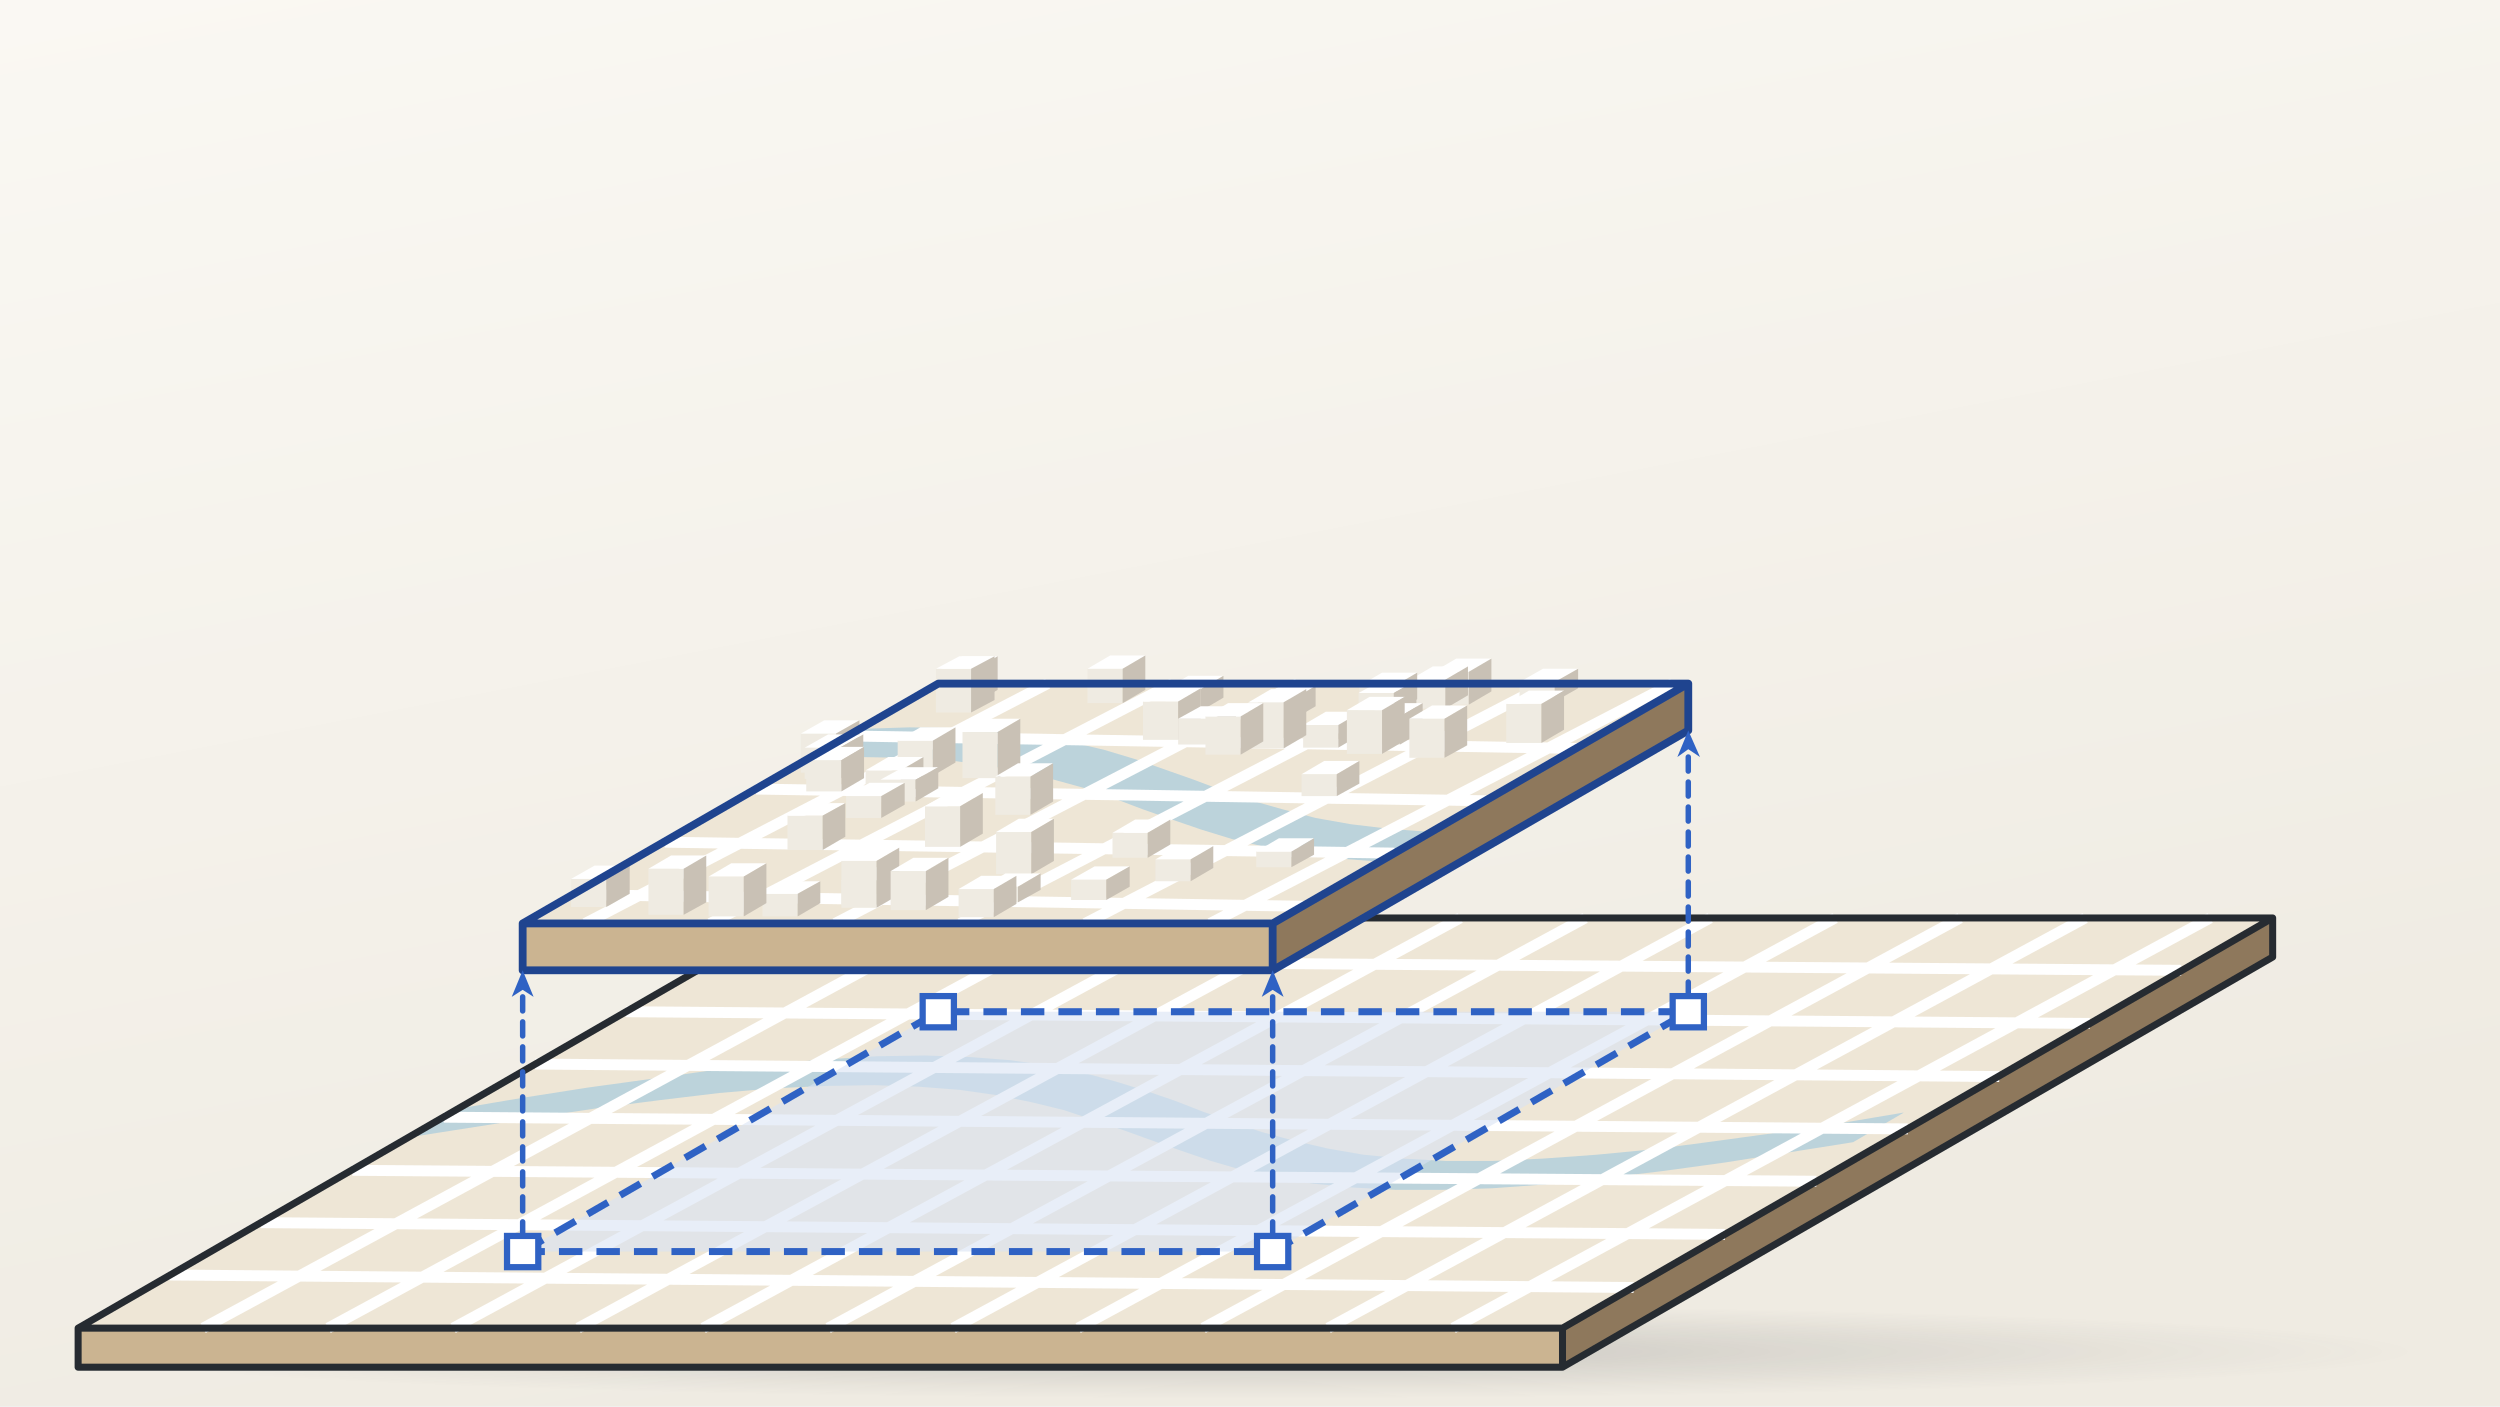
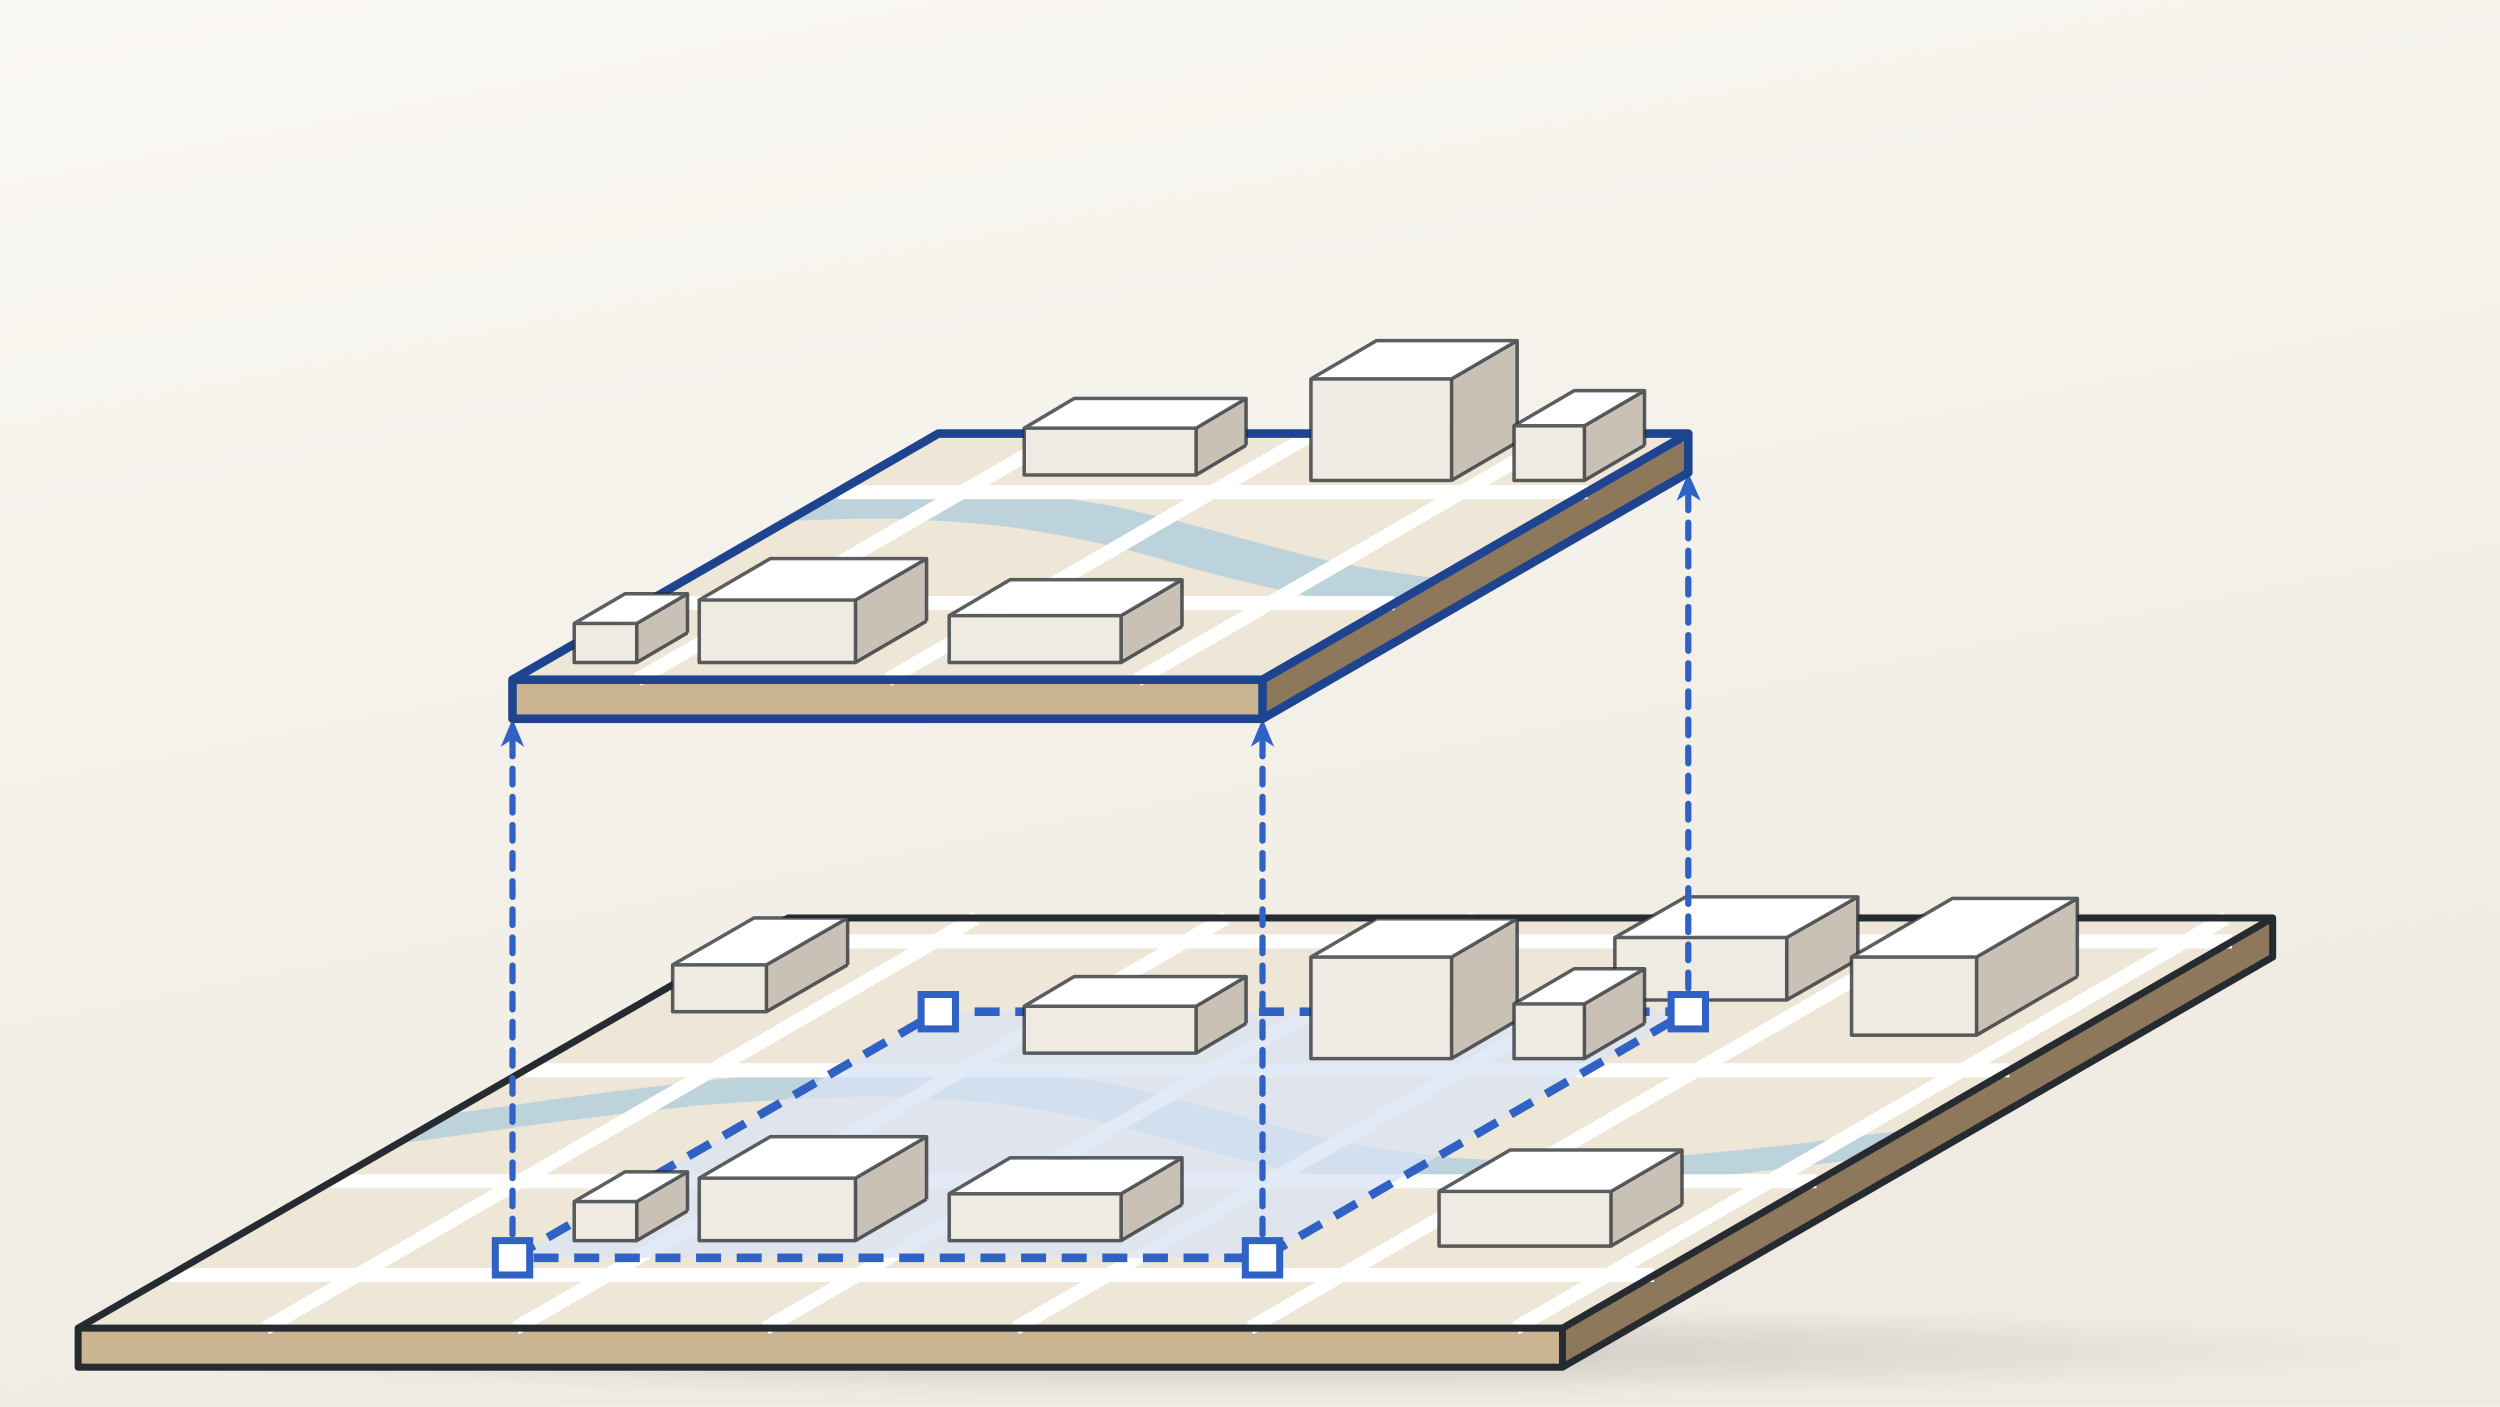
<svg xmlns="http://www.w3.org/2000/svg" viewBox="0 0 320 180">
  <style>.o{fill:none;stroke:#262b31;stroke-width:1.1;stroke-linejoin:round;stroke-linecap:round}.h{fill:none;stroke:#262b31;stroke-opacity:.5;stroke-width:0.55;stroke-linejoin:round;stroke-linecap:round}.hw{fill:none;stroke:#fff;stroke-opacity:.7;stroke-width:0.55;stroke-linejoin:round;stroke-linecap:round}.an{fill:none;stroke:#262b31;stroke-width:0.8;stroke-linecap:round;stroke-linejoin:round}.ah{fill:#262b31}</style>
  <defs>
    <radialGradient id="r1" cx="0.5" cy="0.5" r="0.5">
      <stop offset="0" stop-color="#262b31" stop-opacity="0.18" />
      <stop offset="1" stop-color="#262b31" stop-opacity="0" />
    </radialGradient>
    <linearGradient id="l2" x1="0" y1="0" x2="0.35" y2="1">
      <stop offset="0" stop-color="#faf8f3" />
      <stop offset="1" stop-color="#efebe2" />
    </linearGradient>
  </defs>
  <rect width="320" height="180" fill="url(#l2)" />
  <ellipse cx="160" cy="173" rx="150" ry="6" fill="url(#r1)" />
-   <path d="M10 170l90.9-52.5 190 0-90.9 52.5Z" fill="#eee6d6" />
  <path d="M10 170l190 0 0 5-190 0Z" fill="#cbb491" />
  <path d="M200 170l90.9-52.5 0 5-90.9 52.5Z" fill="#8e785c" />
  <path d="M10 170l90.9-52.5 190 0-90.9 52.5Z" fill="#eee6d6" />
-   <path d="M52.2 145.6l8.3-1.3 8.3-1.3 8-1.2 7.8-1 7.5-.9 7-.6 6.6-.3 6.2-.1 5.7 .2 5.2 .4 4.9 .7 4.4 .9 4.1 1 3.9 1.3 3.8 1.3 3.6 1.3 3.7 1.3 3.8 1.3 4.1 1.2 4.3 .9 4.6 .8 5.1 .5 5.5 .3 6 0 6.4-.2 6.9-.5 7.3-.8 7.6-.9 8-1.1 8.2-1.3 8.2-1.3 6.5-3.8-8.3 1.4-8.1 1.2-8 1.1-7.6 1-7.3 .7-6.9 .5-6.4 .3-6 0-5.5-.3-5.1-.5-4.6-.8-4.3-1-4.1-1.1-3.8-1.3-3.7-1.3-3.6-1.4-3.8-1.3-3.9-1.2-4.1-1.1-4.4-.9-4.9-.7-5.2-.4-5.7-.2-6.2 .1-6.6 .4-7 .6-7.5 .8-7.8 1.1-8 1.1-8.3 1.3-8.3 1.4Z" fill="#bcd3db" />
-   <path d="M26 170l96.9-52.5M42 170l96.9-52.5M58 170l96.9-52.5M74 170l96.9-52.5M90 170l96.9-52.5M106 170l96.9-52.5M122 170l96.9-52.5M138 170l96.9-52.5M154 170l96.9-52.5M170 170l96.9-52.5M186 170l96.9-52.5M21.7 163.2l187.4 1.6M33.4 156.5l187.4 1.5M45.1 149.8l187.4 1.4M56.8 143l187.4 1.5M68.5 136.2l187.4 1.6M80.1 129.5l187.4 1.5M91.8 122.8l187.4 1.4" stroke="#fff" stroke-width="1.4" fill="none" />
-   <path d="M66.9 160.2l53.2-30.7 96 0-53.2 30.7Z" fill="#d9e3f4" fill-opacity="0.6" stroke="#2f62c4" stroke-width="0.9" stroke-dasharray="3 1.8" />
-   <path d="M64.9 158.2h4v4h-4Z" fill="#fff" stroke="#2f62c4" stroke-width="0.8" />
-   <path d="M118.1 127.5h4v4h-4Z" fill="#fff" stroke="#2f62c4" stroke-width="0.8" />
-   <path d="M214.1 127.5h4v4h-4Z" fill="#fff" stroke="#2f62c4" stroke-width="0.8" />
-   <path d="M160.9 158.2h4v4h-4Z" fill="#fff" stroke="#2f62c4" stroke-width="0.8" />
+   <path d="M50.9 146.4l8-1.1 7.8-1.1 7.8-1 7.5-.9 7.3-.8 7-.5 6.7-.4 6.3-.2 5.9 0 5.6 .3 5.3 .4 4.9 .6 4.6 .8 4.5 .9 4.2 1 4.1 1.1 4 1.2 4.1 1.1 4.2 1 4.3 1 4.5 .9 4.8 .7 5 .5 5.5 .3 5.7 .2 6.2-.1 6.5-.3 6.8-.5 7.1-.6 7.5-.9 7.6-.9 5.2-.7 6.5-3.7-5.2 .6-7.6 1-7.5 .8-7.1 .7-6.8 .5-6.5 .2-6.2 .1-5.7-.1-5.5-.3-5-.6-4.8-.7-4.5-.8-4.3-1-4.2-1.1-4.1-1.1-4-1.1-4.1-1.1-4.3-1-4.4-1-4.6-.7-4.9-.7-5.3-.4-5.6-.2-5.9-.1-6.3 .2-6.7 .4-7 .6-7.3 .7-7.5 .9-7.8 1-7.8 1.1-8 1.1Z" fill="#bcd3db" />
+   <path d="M34 170l90.9-52.5M66 170l90.9-52.5M98 170l90.9-52.5M130 170l90.9-52.5M160 170l90.9-52.5M194 170l90.9-52.5M21.7 163.2l190 0M42.5 151.2l190 0M67.2 137l190 0M95.7 120.5l190 0" stroke="#fff" stroke-width="1.8" fill="none" stroke-linecap="butt" />
  <path d="M10 170l190 0 0 5-190 0ZM10 170l90.9-52.5 190 0-90.9 52.5ZM290.9 117.5l0 5-90.9 52.5" class="o" style="stroke-width:0.9" />
-   <path d="M66.9 118.2l53.2-30.7 96 0-53.2 30.7Z" fill="#eee6d6" />
-   <path d="M103.6 97.1l6.3-.2 5.9 .1 5.4 .3 4.9 .6 4.6 .8 4.2 1.1 4 1.1 3.7 1.3 3.7 1.4 3.7 1.3 3.8 1.3 3.9 1.2 4.2 1 4.5 .9 5 .6 5.3 .4 6.5-3.8-5.3-.4-5-.6-4.5-.8-4.2-1.1-3.9-1.1-3.8-1.3-3.7-1.4-3.7-1.3-3.7-1.3-4-1.2-4.2-1-4.6-.8-5-.6-5.3-.4-5.9-.1-6.3 .2Z" fill="#bcd3db" />
-   <path d="M74.9 118.2l59.2-30.7M90.9 118.2l59.2-30.7M106.9 118.2l59.2-30.7M122.9 118.2l59.2-30.7M138.9 118.2l59.2-30.7M154.9 118.2l59.2-30.7M73.4 114.5l93.4 1.5M85.1 107.8l93.4 1.4M96.8 101l93.4 1.5M108.5 94.2l93.4 1.6" stroke="#fff" stroke-width="1.4" fill="none" />
-   <path d="M194.5 87.3l4.5 0 0 2.5-4.5 0Z" fill="#efebe2" />
-   <path d="M194.5 87.3l3-1.7 4.5 0-3 1.7Z" fill="#fff" />
-   <path d="M199 87.3l3-1.7 0 2.5-3 1.7Z" fill="#c9c1b5" />
-   <path d="M120.3 85.7l4.5 0 0 4.3-4.5 0Z" fill="#efebe2" />
-   <path d="M120.3 85.7l2.9-1.7 4.5 0-2.9 1.7Z" fill="#fff" />
-   <path d="M124.8 85.7l2.9-1.7 0 4.3-2.9 1.7Z" fill="#c9c1b5" />
-   <path d="M139.2 85.6l4.5 0 0 4.4-4.5 0Z" fill="#efebe2" />
-   <path d="M139.2 85.6l2.9-1.7 4.5 0-2.9 1.7Z" fill="#fff" />
-   <path d="M143.7 85.6l2.9-1.7 0 4.4-2.9 1.7Z" fill="#c9c1b5" />
-   <path d="M183.5 86l4.5 0 0 4.2-4.5 0Z" fill="#efebe2" />
-   <path d="M183.5 86l2.9-1.7 4.5 0-2.9 1.7Z" fill="#fff" />
-   <path d="M188 86l2.9-1.7 0 4.2-2.9 1.7Z" fill="#c9c1b5" />
-   <path d="M180.5 87l4.5 0 0 3.7-4.5 0Z" fill="#efebe2" />
-   <path d="M180.5 87l2.9-1.7 4.5 0-2.9 1.7Z" fill="#fff" />
-   <path d="M185 87l2.9-1.7 0 3.7-2.9 1.7Z" fill="#c9c1b5" />
-   <path d="M149.2 88.2l4.5 0 0 2.8-4.5 0Z" fill="#efebe2" />
-   <path d="M149.2 88.2l2.9-1.7 4.5 0-2.9 1.7Z" fill="#fff" />
-   <path d="M153.7 88.2l2.9-1.7 0 2.8-2.9 1.7Z" fill="#c9c1b5" />
-   <path d="M174 87.8l4.5 0 0 3.4-4.5 0Z" fill="#efebe2" />
-   <path d="M174 87.8l2.9-1.7 4.5 0-2.9 1.7Z" fill="#fff" />
-   <path d="M178.5 87.8l2.9-1.7 0 3.4-2.9 1.7Z" fill="#c9c1b5" />
-   <path d="M119.8 85.6l4.5 0 0 5.6-4.5 0Z" fill="#efebe2" />
-   <path d="M119.8 85.6l3-1.6 4.5 0-3 1.6Z" fill="#fff" />
-   <path d="M124.3 85.6l3-1.6 0 5.6-3 1.6Z" fill="#c9c1b5" />
-   <path d="M161 89.5l4.5 0 0 2.6-4.5 0Z" fill="#efebe2" />
-   <path d="M161 89.5l2.9-1.7 4.5 0-2.9 1.7Z" fill="#fff" />
-   <path d="M165.5 89.5l2.9-1.7 0 2.6-2.9 1.7Z" fill="#c9c1b5" />
-   <path d="M173.9 88.7l4.5 0 0 4.4-4.5 0Z" fill="#efebe2" />
-   <path d="M173.9 88.7l2.9-1.6 4.5 0-2.9 1.6Z" fill="#fff" />
-   <path d="M178.4 88.7l2.9-1.6 0 4.3-2.9 1.7Z" fill="#c9c1b5" />
-   <path d="M146.3 89.8l4.5 0 0 4.9-4.5 0Z" fill="#efebe2" />
-   <path d="M146.3 89.8l2.9-1.7 4.5 0-2.9 1.7Z" fill="#fff" />
-   <path d="M150.8 89.8l2.9-1.7 0 4.9-2.9 1.7Z" fill="#c9c1b5" />
-   <path d="M192.8 90.1l4.5 0 0 5-4.5 0Z" fill="#efebe2" />
-   <path d="M192.8 90.1l2.9-1.7 4.5 0-2.9 1.7Z" fill="#fff" />
-   <path d="M197.3 90.1l2.9-1.7 0 5-2.9 1.7Z" fill="#c9c1b5" />
-   <path d="M150.8 92l4.5 0 0 3.3-4.5 0Z" fill="#efebe2" />
-   <path d="M150.8 92l2.9-1.6 4.5 0-2.9 1.6Z" fill="#fff" />
-   <path d="M155.3 92l2.9-1.6 0 3.2-2.9 1.7Z" fill="#c9c1b5" />
-   <path d="M174.7 91.7l4.5 0 0 3.6-4.5 0Z" fill="#efebe2" />
-   <path d="M174.7 91.7l2.9-1.7 4.5 0-2.9 1.7Z" fill="#fff" />
-   <path d="M179.2 91.7l2.9-1.7 0 3.6-2.9 1.7Z" fill="#c9c1b5" />
-   <path d="M166.8 92.8l4.5 0 0 2.9-4.5 0Z" fill="#efebe2" />
-   <path d="M166.8 92.8l2.9-1.7 4.5 0-2.9 1.7Z" fill="#fff" />
-   <path d="M171.3 92.8l2.9-1.7 0 2.9-2.9 1.7Z" fill="#c9c1b5" />
-   <path d="M159.8 89.9l4.5 0 0 5.9-4.5 0Z" fill="#efebe2" />
-   <path d="M159.8 89.9l2.9-1.7 4.5 0-2.9 1.7Z" fill="#fff" />
-   <path d="M164.3 89.9l2.9-1.7 0 5.9-2.9 1.7Z" fill="#c9c1b5" />
-   <path d="M172.4 90.9l4.5 0 0 5.6-4.5 0Z" fill="#efebe2" />
-   <path d="M172.4 90.9l2.9-1.7 4.5 0-2.9 1.7Z" fill="#fff" />
-   <path d="M176.9 90.9l2.9-1.7 0 5.6-2.9 1.7Z" fill="#c9c1b5" />
-   <path d="M154.3 91.7l4.5 0 0 4.9-4.5 0Z" fill="#efebe2" />
-   <path d="M154.3 91.7l2.9-1.7 4.5 0-2.9 1.7Z" fill="#fff" />
-   <path d="M158.8 91.7l2.9-1.7 0 4.9-2.9 1.7Z" fill="#c9c1b5" />
-   <path d="M180.4 92l4.5 0 0 5-4.5 0Z" fill="#efebe2" />
-   <path d="M180.4 92l2.9-1.7 4.5 0-2.9 1.7Z" fill="#fff" />
-   <path d="M184.9 92l2.9-1.7 0 5.1-2.9 1.6Z" fill="#c9c1b5" />
-   <path d="M102.5 93.9l4.5 0 0 5-4.5 0Z" fill="#efebe2" />
-   <path d="M102.5 93.9l3-1.7 4.5 0-3 1.7Z" fill="#fff" />
-   <path d="M107 93.9l3-1.7 0 5-3 1.7Z" fill="#c9c1b5" />
-   <path d="M114.9 94.8l4.5 0 0 4.5-4.5 0Z" fill="#efebe2" />
-   <path d="M114.9 94.8l2.9-1.7 4.5 0-2.9 1.7Z" fill="#fff" />
-   <path d="M119.4 94.8l2.9-1.7 0 4.5-2.9 1.7Z" fill="#c9c1b5" />
-   <path d="M123.2 93.7l4.5 0 0 5.9-4.5 0Z" fill="#efebe2" />
-   <path d="M123.2 93.7l2.9-1.7 4.5 0-2.9 1.7Z" fill="#fff" />
-   <path d="M127.7 93.7l2.9-1.7 0 5.9-2.9 1.7Z" fill="#c9c1b5" />
-   <path d="M103 95.7l4.5 0 0 4-4.5 0Z" fill="#efebe2" />
-   <path d="M103 95.7l3-1.7 4.5 0-3 1.7Z" fill="#fff" />
-   <path d="M107.5 95.7l3-1.7 0 4-3 1.7Z" fill="#c9c1b5" />
-   <path d="M103.2 97.3l4.5 0 0 4-4.5 0Z" fill="#efebe2" />
-   <path d="M103.2 97.3l2.9-1.7 4.5 0-2.9 1.7Z" fill="#fff" />
-   <path d="M107.7 97.3l2.9-1.7 0 4-2.9 1.7Z" fill="#c9c1b5" />
-   <path d="M166.6 99.1l4.5 0 0 2.8-4.5 0Z" fill="#efebe2" />
-   <path d="M166.6 99.1l2.9-1.7 4.5 0-2.9 1.7Z" fill="#fff" />
-   <path d="M171.1 99.1l2.9-1.7 0 2.9-2.9 1.6Z" fill="#c9c1b5" />
-   <path d="M110.8 98.6l4.5 0 0 3.5-4.5 0Z" fill="#efebe2" />
-   <path d="M110.8 98.6l2.9-1.7 4.5 0-2.9 1.7Z" fill="#fff" />
-   <path d="M115.3 98.6l2.9-1.7 0 3.5-2.9 1.7Z" fill="#c9c1b5" />
-   <path d="M112.7 99.8l4.5 0 0 2.8-4.5 0Z" fill="#efebe2" />
-   <path d="M112.7 99.8l2.9-1.6 4.5 0-2.9 1.6Z" fill="#fff" />
-   <path d="M117.2 99.8l2.9-1.6 0 2.7-2.9 1.7Z" fill="#c9c1b5" />
-   <path d="M127.4 99.4l4.5 0 0 4.9-4.5 0Z" fill="#efebe2" />
-   <path d="M127.4 99.4l2.9-1.7 4.5 0-2.9 1.7Z" fill="#fff" />
-   <path d="M131.9 99.4l2.9-1.7 0 4.9-2.9 1.7Z" fill="#c9c1b5" />
-   <path d="M108.3 101.9l4.5 0 0 2.8-4.5 0Z" fill="#efebe2" />
-   <path d="M108.3 101.9l3-1.7 4.5 0-3 1.7Z" fill="#fff" />
-   <path d="M112.8 101.9l3-1.7 0 2.8-3 1.7Z" fill="#c9c1b5" />
-   <path d="M118.4 103.2l4.5 0 0 5.2-4.5 0Z" fill="#efebe2" />
-   <path d="M118.4 103.2l2.9-1.7 4.5 0-2.9 1.7Z" fill="#fff" />
-   <path d="M122.9 103.2l2.9-1.7 0 5.2-2.9 1.7Z" fill="#c9c1b5" />
-   <path d="M100.8 104.4l4.5 0 0 4.4-4.5 0Z" fill="#efebe2" />
-   <path d="M100.8 104.4l2.9-1.6 4.5 0-2.9 1.6Z" fill="#fff" />
-   <path d="M105.3 104.4l2.9-1.6 0 4.3-2.9 1.7Z" fill="#c9c1b5" />
-   <path d="M142.4 106.6l4.5 0 0 3.2-4.5 0Z" fill="#efebe2" />
-   <path d="M142.4 106.6l2.9-1.7 4.5 0-2.9 1.7Z" fill="#fff" />
-   <path d="M146.9 106.6l2.9-1.7 0 3.2-2.9 1.7Z" fill="#c9c1b5" />
-   <path d="M160.8 109l4.5 0 0 2-4.5 0Z" fill="#efebe2" />
-   <path d="M160.8 109l2.9-1.7 4.5 0-2.9 1.7Z" fill="#fff" />
-   <path d="M165.3 109l2.9-1.7 0 2.1-2.9 1.6Z" fill="#c9c1b5" />
-   <path d="M127.5 106.5l4.5 0 0 5.4-4.5 0Z" fill="#efebe2" />
-   <path d="M127.5 106.5l2.9-1.7 4.5 0-2.9 1.7Z" fill="#fff" />
-   <path d="M132 106.5l2.9-1.7 0 5.4-2.9 1.7Z" fill="#c9c1b5" />
-   <path d="M147.9 110l4.5 0 0 2.8-4.5 0Z" fill="#efebe2" />
-   <path d="M147.9 110l2.9-1.7 4.5 0-2.9 1.7Z" fill="#fff" />
-   <path d="M152.4 110l2.9-1.7 0 2.8-2.9 1.7Z" fill="#c9c1b5" />
-   <path d="M137.1 112.6l4.5 0 0 2.6-4.5 0Z" fill="#efebe2" />
-   <path d="M137.1 112.6l3-1.7 4.5 0-3 1.7Z" fill="#fff" />
-   <path d="M141.6 112.6l3-1.7 0 2.6-3 1.7Z" fill="#c9c1b5" />
-   <path d="M125.8 113.5l4.5 0 0 2-4.5 0Z" fill="#efebe2" />
-   <path d="M125.8 113.5l2.9-1.7 4.5 0-2.9 1.7Z" fill="#fff" />
-   <path d="M130.3 113.5l2.9-1.7 0 2.1-2.9 1.6Z" fill="#c9c1b5" />
-   <path d="M107.7 112.7l4.5 0 0 3.1-4.5 0Z" fill="#efebe2" />
-   <path d="M107.7 112.7l2.9-1.7 4.5 0-2.9 1.7Z" fill="#fff" />
-   <path d="M112.2 112.7l2.9-1.7 0 3.1-2.9 1.7Z" fill="#c9c1b5" />
-   <path d="M73.1 112.5l4.5 0 0 3.6-4.5 0Z" fill="#efebe2" />
-   <path d="M73.1 112.5l3-1.7 4.5 0-3 1.7Z" fill="#fff" />
-   <path d="M77.6 112.5l3-1.7 0 3.6-3 1.7Z" fill="#c9c1b5" />
-   <path d="M107.7 110.2l4.5 0 0 6-4.5 0Z" fill="#efebe2" />
-   <path d="M107.7 110.2l2.9-1.7 4.5 0-2.9 1.7Z" fill="#fff" />
-   <path d="M112.2 110.2l2.9-1.7 0 6-2.9 1.7Z" fill="#c9c1b5" />
-   <path d="M114 111.5l4.5 0 0 5-4.5 0Z" fill="#efebe2" />
-   <path d="M114 111.5l2.9-1.7 4.5 0-2.9 1.7Z" fill="#fff" />
-   <path d="M118.5 111.5l2.9-1.7 0 5-2.9 1.7Z" fill="#c9c1b5" />
-   <path d="M83 111.2l4.5 0 0 5.9-4.5 0Z" fill="#efebe2" />
-   <path d="M83 111.2l2.9-1.7 4.5 0-2.9 1.7Z" fill="#fff" />
-   <path d="M87.5 111.2l2.9-1.7 0 6-2.9 1.6Z" fill="#c9c1b5" />
-   <path d="M97.6 114.4l4.5 0 0 2.9-4.5 0Z" fill="#efebe2" />
-   <path d="M97.6 114.4l2.9-1.6 4.5 0-2.9 1.6Z" fill="#fff" />
-   <path d="M102.1 114.4l2.9-1.6 0 2.8-2.9 1.7Z" fill="#c9c1b5" />
-   <path d="M90.7 112.2l4.5 0 0 5.1-4.5 0Z" fill="#efebe2" />
-   <path d="M90.7 112.2l2.9-1.7 4.5 0-2.9 1.7Z" fill="#fff" />
-   <path d="M95.2 112.2l2.9-1.7 0 5.1-2.9 1.7Z" fill="#c9c1b5" />
-   <path d="M122.7 113.8l4.5 0 0 3.6-4.5 0Z" fill="#efebe2" />
-   <path d="M122.7 113.8l2.9-1.7 4.5 0-2.9 1.7Z" fill="#fff" />
-   <path d="M127.2 113.8l2.9-1.7 0 3.6-2.9 1.7Z" fill="#c9c1b5" />
-   <path d="M66.9 118.2l96 0 0 6-96 0Z" fill="#cbb491" />
-   <path d="M162.9 118.2l53.2-30.7 0 6-53.2 30.7Z" fill="#8e785c" />
-   <path d="M66.9 118.2l96 0 0 6-96 0ZM66.9 118.2l53.2-30.7 96 0-53.2 30.7ZM216.1 87.5l0 6-53.2 30.7" stroke="#1f448f" stroke-width="1" fill="none" stroke-linejoin="round" />
-   <path d="M66.9 158.2l0-31.6" fill="none" stroke="#2f62c4" stroke-width="0.7" stroke-linecap="round" stroke-linejoin="round" stroke-dasharray="1.8 1.4" />
-   <path d="M66.9 124.2l1.4 3.4-1.4-.9-1.4 .9Z" fill="#2f62c4" />
-   <path d="M162.9 158.2l0-31.6" fill="none" stroke="#2f62c4" stroke-width="0.7" stroke-linecap="round" stroke-linejoin="round" stroke-dasharray="1.8 1.4" />
-   <path d="M162.9 124.2l1.4 3.4-1.4-.9-1.4 .9Z" fill="#2f62c4" />
-   <path d="M216.1 127.5l0-31.6" fill="none" stroke="#2f62c4" stroke-width="0.7" stroke-linecap="round" stroke-linejoin="round" stroke-dasharray="1.8 1.4" />
-   <path d="M216.1 93.5l1.5 3.4-1.5-1-1.4 1Z" fill="#2f62c4" />
+   <path d="M65.6 161l54.5-31.5 96 0-54.5 31.5Z" fill="#d9e3f4" fill-opacity="0.75" stroke="#2f62c4" stroke-width="1.1" stroke-dasharray="3.2 2" />
+   <path d="M206.7 120l22 0 0 8-22 0Z" fill="#efebe2" />
+   <path d="M206.7 120l9.1-5.2 22 0-9.1 5.2Z" fill="#fff" />
+   <path d="M228.7 120l9.1-5.2 0 8-9.1 5.2Z" fill="#c9c1b5" />
+   <path d="M206.7 120l22 0 0 8-22 0ZM206.7 120l9.1-5.2 22 0-9.1 5.2M237.8 122.8l-9.1 5.2M237.8 114.8l0 8" stroke="#262b31" stroke-width="0.45" stroke-opacity="0.75" fill="none" stroke-linejoin="round" />
+   <path d="M86.1 123.5l12 0 0 6-12 0Z" fill="#efebe2" />
+   <path d="M86.1 123.5l10.4-6 12 0-10.4 6Z" fill="#fff" />
+   <path d="M98.1 123.5l10.4-6 0 6-10.4 6Z" fill="#c9c1b5" />
+   <path d="M86.1 123.5l12 0 0 6-12 0ZM86.1 123.5l10.4-6 12 0-10.4 6M108.5 123.5l-10.4 6M108.5 117.5l0 6" stroke="#262b31" stroke-width="0.45" stroke-opacity="0.75" fill="none" stroke-linejoin="round" />
+   <path d="M237 122.5l16 0 0 10-16 0Z" fill="#efebe2" />
+   <path d="M237 122.5l12.9-7.5 16 0-12.9 7.5Z" fill="#fff" />
+   <path d="M253 122.5l12.9-7.5 0 10-12.9 7.5Z" fill="#c9c1b5" />
+   <path d="M237 122.5l16 0 0 10-16 0ZM237 122.5l12.9-7.5 16 0-12.9 7.5M265.9 125l-12.9 7.5M265.9 115l0 10" stroke="#262b31" stroke-width="0.45" stroke-opacity="0.75" fill="none" stroke-linejoin="round" />
+   <path d="M131.1 128.8l22 0 0 6-22 0Z" fill="#efebe2" />
+   <path d="M131.1 128.8l6.4-3.8 22 0-6.4 3.8Z" fill="#fff" />
+   <path d="M153.1 128.8l6.4-3.8 0 6-6.4 3.8Z" fill="#c9c1b5" />
+   <path d="M131.1 128.8l22 0 0 6-22 0ZM131.1 128.8l6.4-3.8 22 0-6.4 3.8M159.5 131l-6.4 3.8M159.5 125l0 6" stroke="#262b31" stroke-width="0.45" stroke-opacity="0.75" fill="none" stroke-linejoin="round" />
+   <path d="M167.8 122.5l18 0 0 13-18 0Z" fill="#efebe2" />
+   <path d="M167.8 122.5l8.4-4.9 18 0-8.4 4.9Z" fill="#fff" />
+   <path d="M185.8 122.5l8.4-4.9 0 13-8.4 4.9Z" fill="#c9c1b5" />
+   <path d="M167.8 122.5l18 0 0 13-18 0ZM167.8 122.5l8.4-4.9 18 0-8.4 4.9M194.2 130.6l-8.4 4.9M194.2 117.6l0 13" stroke="#262b31" stroke-width="0.45" stroke-opacity="0.75" fill="none" stroke-linejoin="round" />
+   <path d="M193.8 128.5l9 0 0 7-9 0Z" fill="#efebe2" />
+   <path d="M193.8 128.5l7.7-4.5 9 0-7.7 4.5Z" fill="#fff" />
+   <path d="M202.8 128.5l7.7-4.5 0 7-7.7 4.5Z" fill="#c9c1b5" />
+   <path d="M193.8 128.5l9 0 0 7-9 0ZM193.8 128.5l7.7-4.5 9 0-7.7 4.5M210.5 131l-7.7 4.5M210.5 124l0 7" stroke="#262b31" stroke-width="0.45" stroke-opacity="0.75" fill="none" stroke-linejoin="round" />
+   <path d="M73.5 153.8l8 0 0 5-8 0Z" fill="#efebe2" />
+   <path d="M73.5 153.8l6.5-3.8 8 0-6.5 3.8Z" fill="#fff" />
+   <path d="M81.5 153.8l6.5-3.8 0 5-6.5 3.8Z" fill="#c9c1b5" />
+   <path d="M73.5 153.8l8 0 0 5-8 0ZM73.5 153.8l6.5-3.8 8 0-6.5 3.8M88 155l-6.5 3.8M88 150l0 5" stroke="#262b31" stroke-width="0.45" stroke-opacity="0.75" fill="none" stroke-linejoin="round" />
+   <path d="M89.5 150.8l20 0 0 8-20 0Z" fill="#efebe2" />
+   <path d="M89.5 150.8l9.1-5.3 20 0-9.1 5.3Z" fill="#fff" />
+   <path d="M109.5 150.8l9.1-5.3 0 8-9.1 5.3Z" fill="#c9c1b5" />
+   <path d="M89.5 150.8l20 0 0 8-20 0ZM89.5 150.8l9.1-5.3 20 0-9.1 5.3M118.6 153.5l-9.1 5.3M118.6 145.5l0 8" stroke="#262b31" stroke-width="0.45" stroke-opacity="0.75" fill="none" stroke-linejoin="round" />
+   <path d="M121.5 152.8l22 0 0 6-22 0Z" fill="#efebe2" />
+   <path d="M121.5 152.8l7.8-4.6 22 0-7.8 4.6Z" fill="#fff" />
+   <path d="M143.5 152.8l7.8-4.6 0 6-7.8 4.6Z" fill="#c9c1b5" />
+   <path d="M121.5 152.8l22 0 0 6-22 0ZM121.5 152.8l7.8-4.6 22 0-7.8 4.6M151.3 154.2l-7.8 4.6M151.3 148.2l0 6" stroke="#262b31" stroke-width="0.45" stroke-opacity="0.75" fill="none" stroke-linejoin="round" />
+   <path d="M184.2 152.5l22 0 0 7-22 0Z" fill="#efebe2" />
+   <path d="M184.2 152.5l9.1-5.3 22 0-9.1 5.3Z" fill="#fff" />
+   <path d="M206.2 152.5l9.1-5.3 0 7-9.1 5.3Z" fill="#c9c1b5" />
+   <path d="M184.2 152.5l22 0 0 7-22 0ZM184.2 152.5l9.1-5.3 22 0-9.1 5.3M215.3 154.2l-9.1 5.3M215.3 147.2l0 7" stroke="#262b31" stroke-width="0.45" stroke-opacity="0.75" fill="none" stroke-linejoin="round" />
+   <path d="M63.4 158.8h4.4v4.4h-4.4Z" fill="#fff" stroke="#2f62c4" stroke-width="0.9" />
+   <path d="M117.9 127.3h4.4v4.4h-4.4Z" fill="#fff" stroke="#2f62c4" stroke-width="0.9" />
+   <path d="M213.9 127.3h4.4v4.4h-4.4Z" fill="#fff" stroke="#2f62c4" stroke-width="0.9" />
+   <path d="M159.4 158.8h4.4v4.4h-4.4Z" fill="#fff" stroke="#2f62c4" stroke-width="0.9" />
+   <path d="M65.6 158l0-63.5" fill="none" stroke="#2f62c4" stroke-width="0.8" stroke-linecap="round" stroke-linejoin="round" stroke-dasharray="2 1.6" />
+   <path d="M65.6 92l1.5 3.6-1.5-1-1.5 1Z" fill="#2f62c4" />
+   <path d="M161.6 158l0-63.5" fill="none" stroke="#2f62c4" stroke-width="0.8" stroke-linecap="round" stroke-linejoin="round" stroke-dasharray="2 1.6" />
+   <path d="M161.6 92l1.5 3.6-1.5-1-1.5 1Z" fill="#2f62c4" />
+   <path d="M216.1 126.5l0-63.5" fill="none" stroke="#2f62c4" stroke-width="0.8" stroke-linecap="round" stroke-linejoin="round" stroke-dasharray="2 1.6" />
+   <path d="M216.1 60.5l1.6 3.6-1.6-1-1.5 1Z" fill="#2f62c4" />
+   <path d="M65.6 87l96 0 0 5-96 0Z" fill="#cbb491" />
+   <path d="M161.6 87l54.5-31.5 0 5-54.5 31.5Z" fill="#8e785c" />
+   <path d="M65.6 87l54.5-31.5 96 0-54.5 31.5Z" fill="#eee6d6" />
+   <path d="M100.8 66.7l2.2-.1 6.3-.2 5.9 0 5.6 .3 5.3 .4 4.9 .6 4.6 .8 4.5 .9 4.2 1 4.1 1.1 4 1.2 4.1 1.1 4.2 1 4.3 1 4.5 .9 4.8 .7 3.3 .3 6.5-3.7-3.3-.4-4.8-.7-4.5-.8-4.3-1-4.2-1.1-4.1-1.1-4-1.1-4.1-1.1-4.3-1-4.4-1-4.6-.7-4.9-.7-5.3-.4-5.6-.2-5.9-.1-6.3 .2-2.2 .1Z" fill="#bcd3db" />
+   <path d="M81.6 87l54.5-31.5M113.6 87l54.5-31.5M145.6 87l54.5-31.5M82.5 77.2l96 0M107.2 63l96 0" stroke="#fff" stroke-width="1.8" fill="none" stroke-linecap="butt" />
+   <path d="M65.6 87l96 0 0 5-96 0ZM65.6 87l54.5-31.5 96 0-54.5 31.5ZM216.1 55.5l0 5-54.5 31.5" stroke="#1f448f" stroke-width="1.1" fill="none" stroke-linejoin="round" />
+   <path d="M131.1 54.8l22 0 0 6-22 0Z" fill="#efebe2" />
+   <path d="M131.1 54.8l6.4-3.8 22 0-6.4 3.8Z" fill="#fff" />
+   <path d="M153.1 54.8l6.4-3.8 0 6-6.4 3.8Z" fill="#c9c1b5" />
+   <path d="M131.1 54.8l22 0 0 6-22 0ZM131.1 54.8l6.4-3.8 22 0-6.4 3.8M159.5 57l-6.4 3.8M159.5 51l0 6" stroke="#262b31" stroke-width="0.45" stroke-opacity="0.75" fill="none" stroke-linejoin="round" />
+   <path d="M167.8 48.5l18 0 0 13-18 0Z" fill="#efebe2" />
+   <path d="M167.8 48.5l8.4-4.9 18 0-8.4 4.9Z" fill="#fff" />
+   <path d="M185.8 48.5l8.4-4.9 0 13-8.4 4.9Z" fill="#c9c1b5" />
+   <path d="M167.8 48.5l18 0 0 13-18 0ZM167.8 48.5l8.4-4.9 18 0-8.4 4.9M194.2 56.6l-8.4 4.9M194.2 43.6l0 13" stroke="#262b31" stroke-width="0.45" stroke-opacity="0.75" fill="none" stroke-linejoin="round" />
+   <path d="M193.8 54.5l9 0 0 7-9 0Z" fill="#efebe2" />
+   <path d="M193.8 54.5l7.7-4.5 9 0-7.7 4.5Z" fill="#fff" />
+   <path d="M202.8 54.5l7.7-4.5 0 7-7.7 4.5Z" fill="#c9c1b5" />
+   <path d="M193.8 54.5l9 0 0 7-9 0ZM193.8 54.5l7.7-4.5 9 0-7.7 4.5M210.5 57l-7.7 4.5M210.5 50l0 7" stroke="#262b31" stroke-width="0.45" stroke-opacity="0.75" fill="none" stroke-linejoin="round" />
+   <path d="M73.5 79.8l8 0 0 5-8 0Z" fill="#efebe2" />
+   <path d="M73.5 79.8l6.5-3.8 8 0-6.5 3.8Z" fill="#fff" />
+   <path d="M81.5 79.8l6.5-3.8 0 5-6.5 3.8Z" fill="#c9c1b5" />
+   <path d="M73.5 79.8l8 0 0 5-8 0ZM73.5 79.8l6.5-3.8 8 0-6.5 3.8M88 81l-6.5 3.8M88 76l0 5" stroke="#262b31" stroke-width="0.45" stroke-opacity="0.75" fill="none" stroke-linejoin="round" />
+   <path d="M89.5 76.8l20 0 0 8-20 0Z" fill="#efebe2" />
+   <path d="M89.5 76.8l9.1-5.3 20 0-9.1 5.3Z" fill="#fff" />
+   <path d="M109.5 76.8l9.1-5.3 0 8-9.1 5.3Z" fill="#c9c1b5" />
+   <path d="M89.5 76.8l20 0 0 8-20 0ZM89.5 76.8l9.1-5.3 20 0-9.1 5.3M118.6 79.5l-9.1 5.3M118.6 71.5l0 8" stroke="#262b31" stroke-width="0.45" stroke-opacity="0.75" fill="none" stroke-linejoin="round" />
+   <path d="M121.5 78.8l22 0 0 6-22 0Z" fill="#efebe2" />
+   <path d="M121.5 78.8l7.8-4.6 22 0-7.8 4.6Z" fill="#fff" />
+   <path d="M143.5 78.8l7.8-4.6 0 6-7.8 4.6Z" fill="#c9c1b5" />
+   <path d="M121.5 78.8l22 0 0 6-22 0ZM121.5 78.8l7.8-4.6 22 0-7.8 4.6M151.3 80.2l-7.8 4.6M151.3 74.2l0 6" stroke="#262b31" stroke-width="0.45" stroke-opacity="0.75" fill="none" stroke-linejoin="round" />
</svg>
